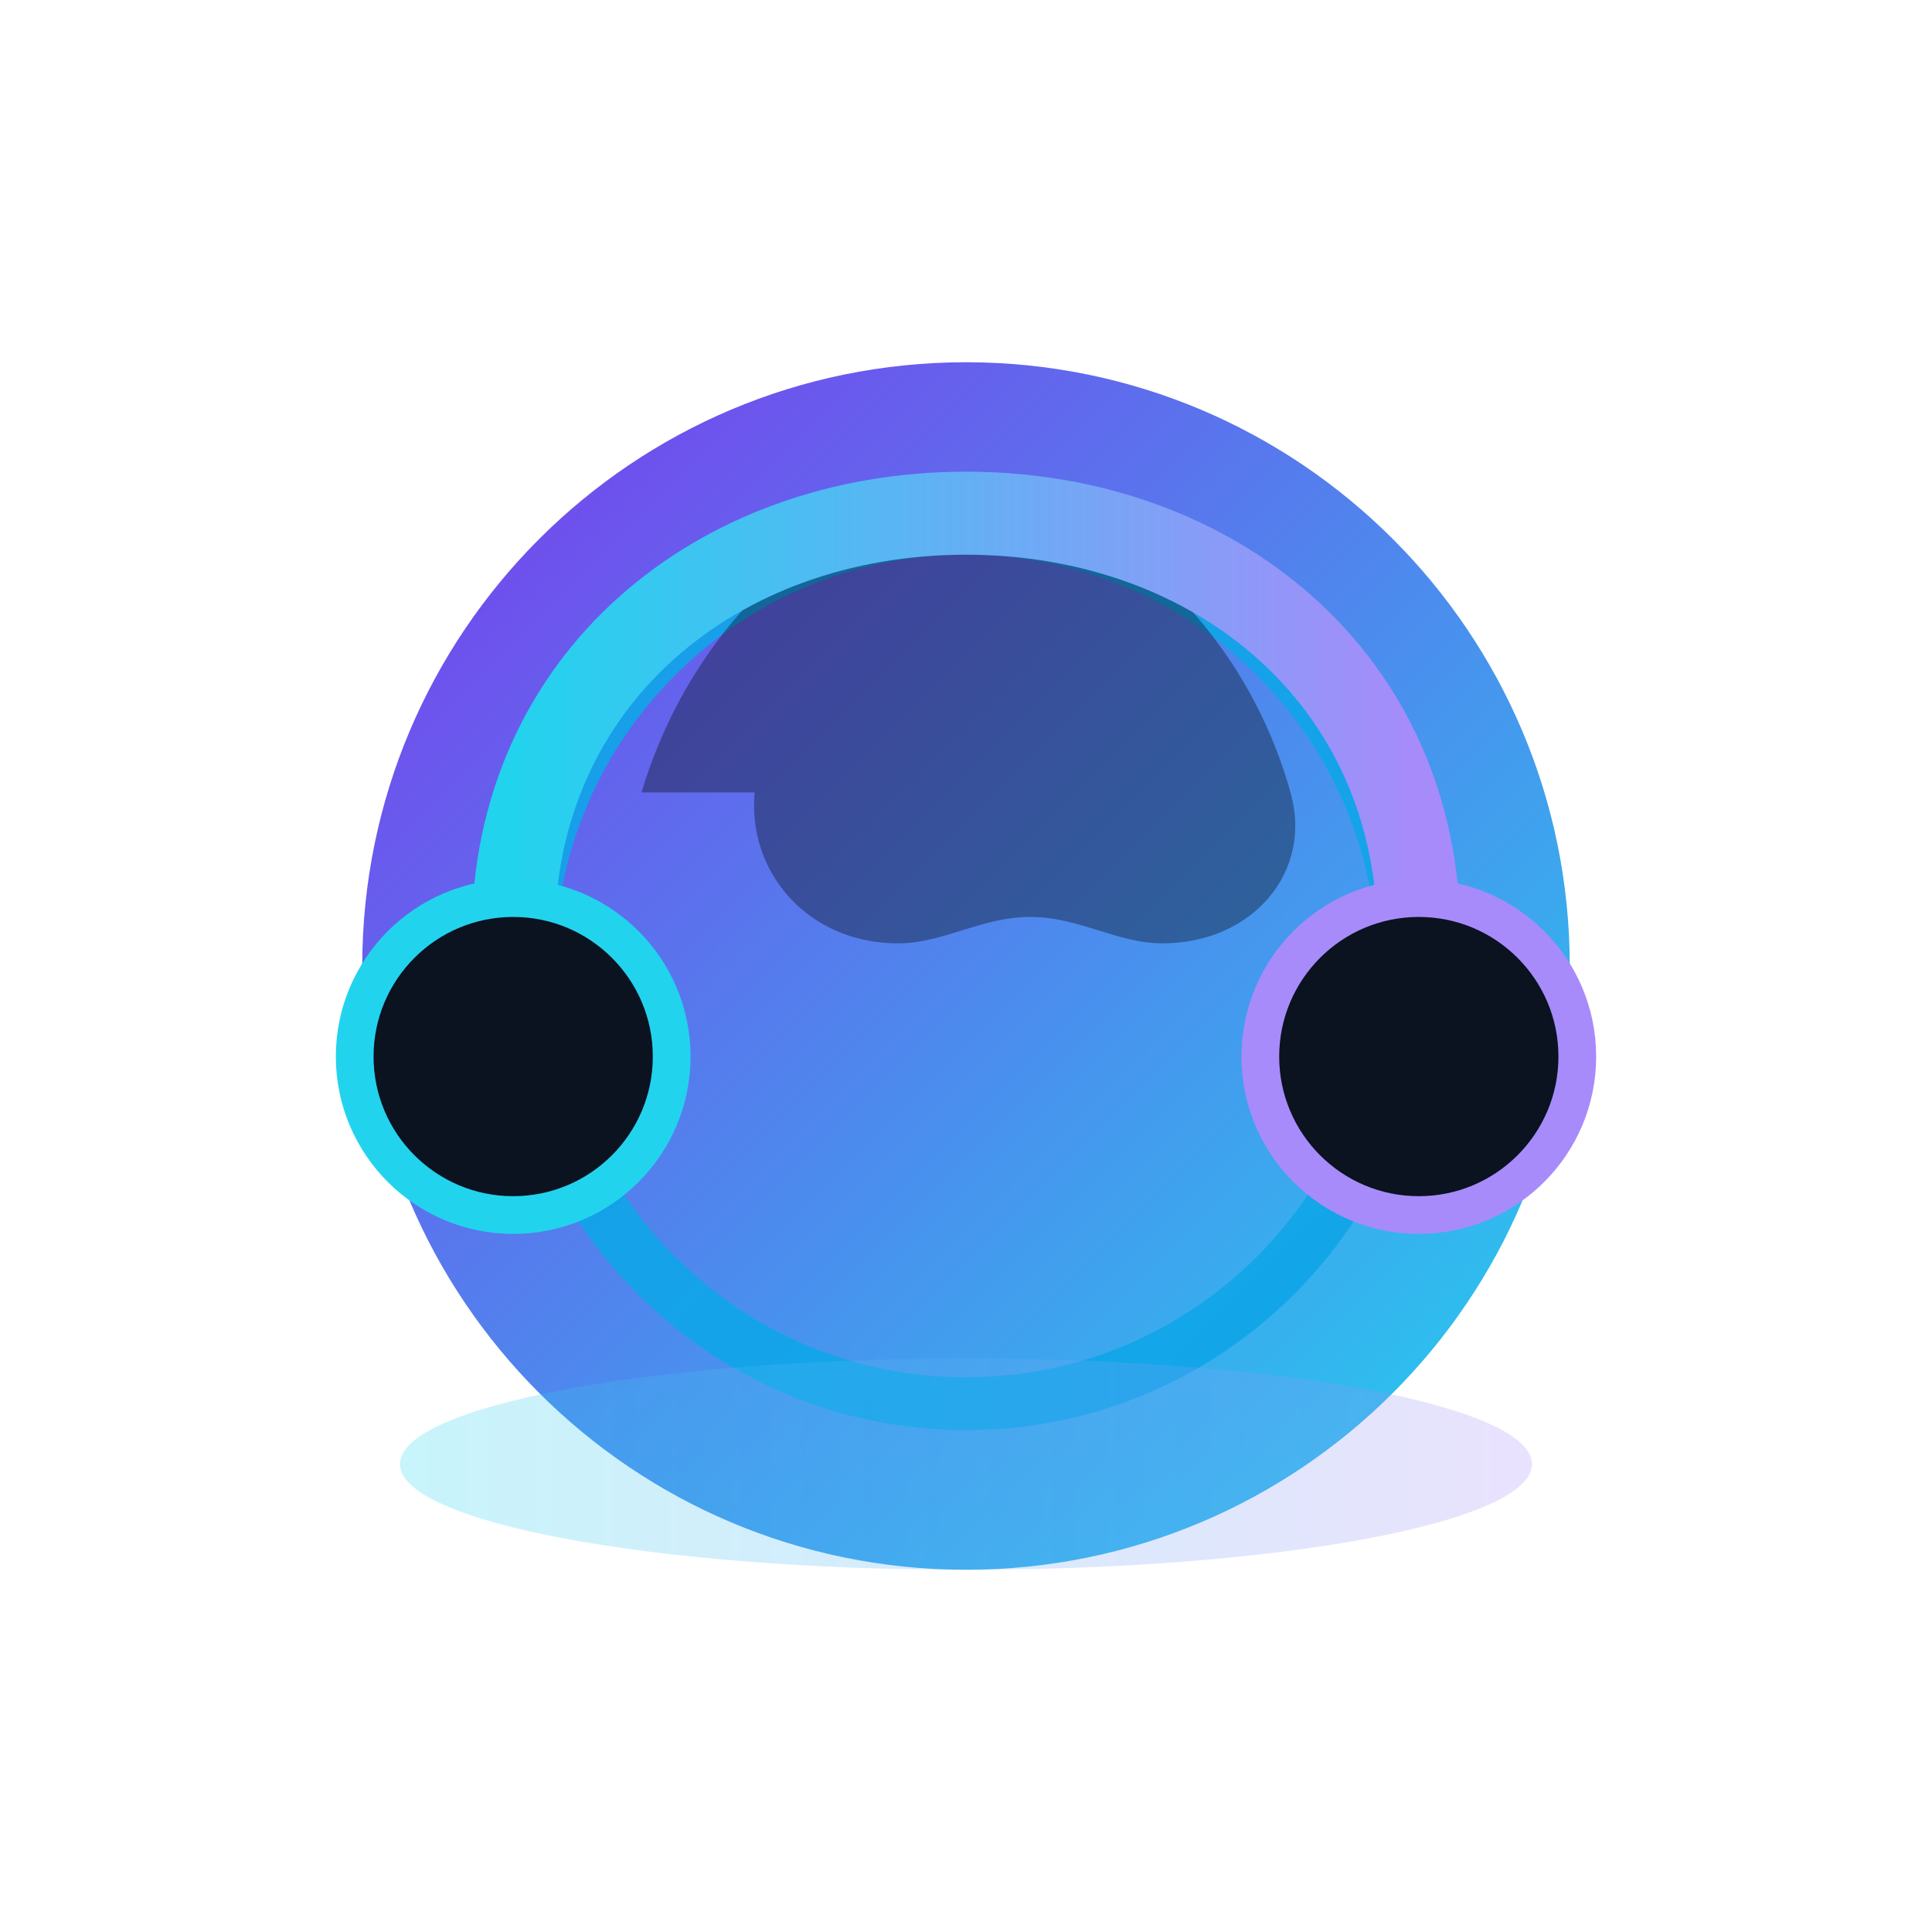
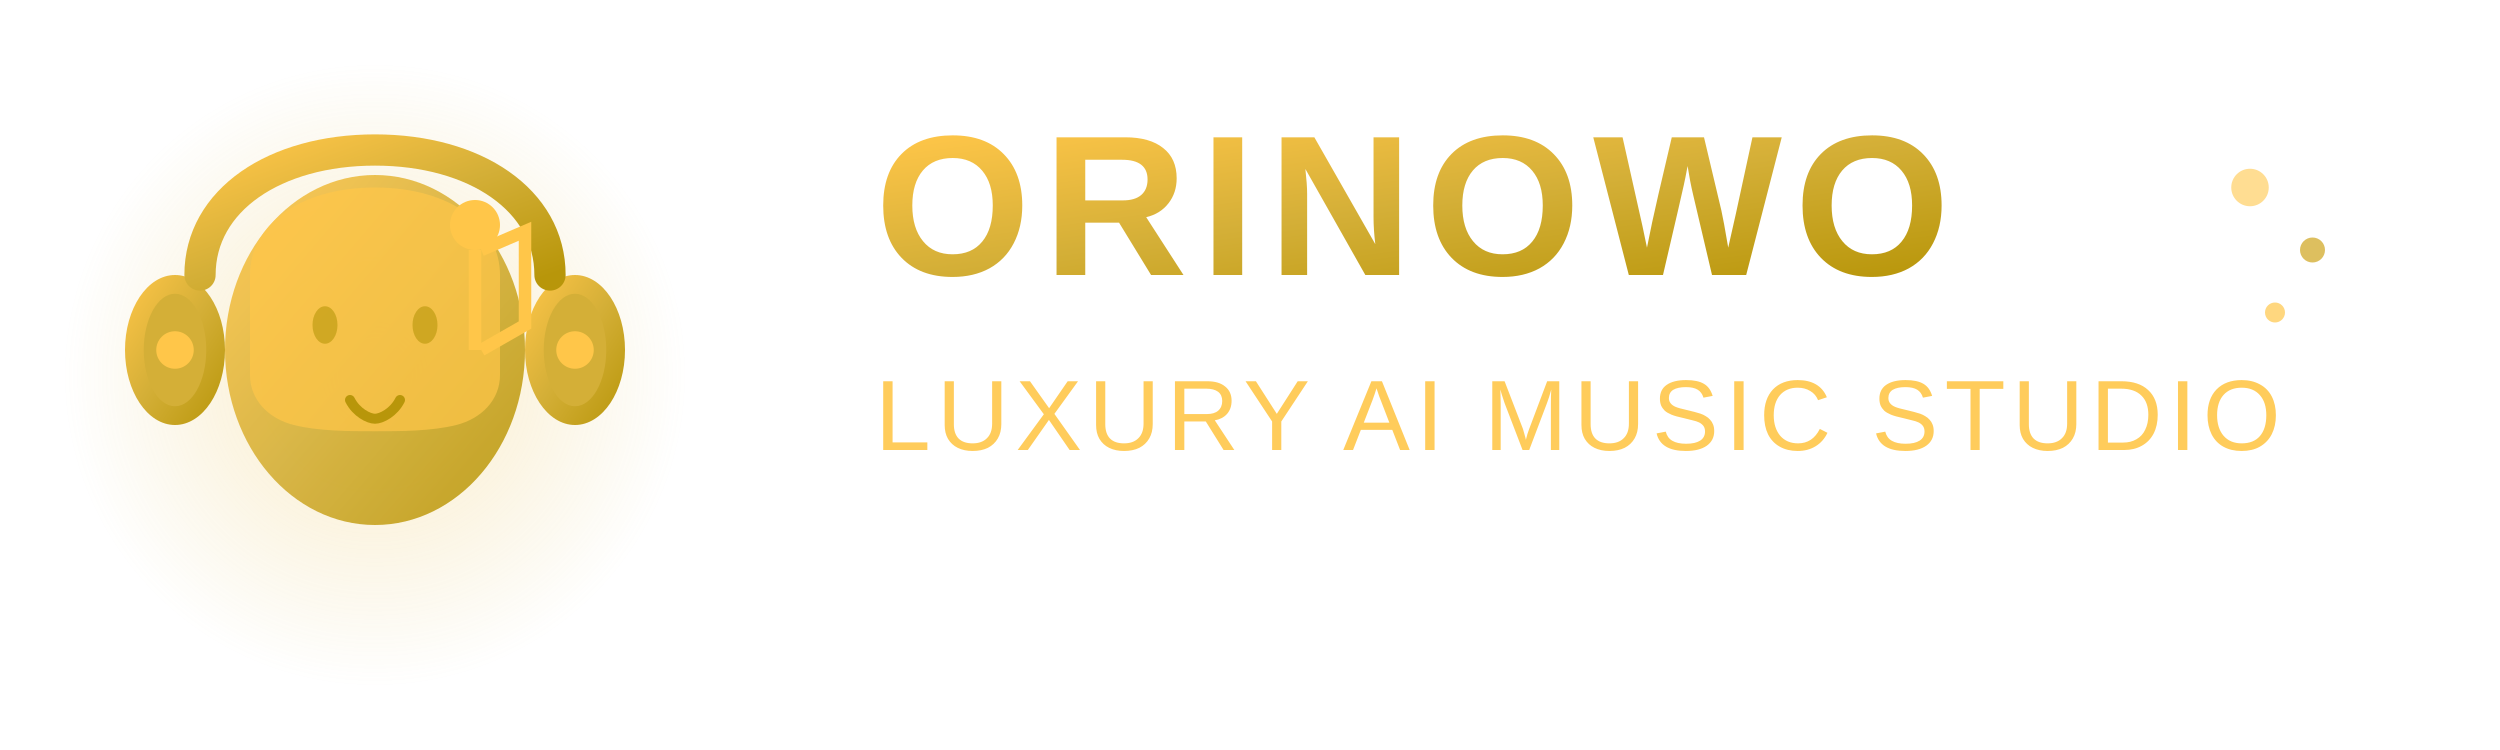
- <svg xmlns="http://www.w3.org/2000/svg" width="512" height="512" viewBox="0 0 512 512">
+ <svg xmlns="http://www.w3.org/2000/svg" width="200" height="60" viewBox="0 0 200 60">
  <defs>
-     <linearGradient id="g1" x1="0" x2="1" y1="0" y2="1">
-       <stop offset="0%" stop-color="#7C3AED" />
-       <stop offset="100%" stop-color="#22D3EE" />
+     <linearGradient id="goldGradient" x1="0%" y1="0%" x2="100%" y2="100%">
+       <stop offset="0%" style="stop-color:#FFC649;stop-opacity:1" />
+       <stop offset="50%" style="stop-color:#D4AF37;stop-opacity:1" />
+       <stop offset="100%" style="stop-color:#B8960A;stop-opacity:1" />
    </linearGradient>
-     <linearGradient id="g2" x1="0" x2="1" y1="0" y2="0">
-       <stop offset="0%" stop-color="#22D3EE" />
-       <stop offset="100%" stop-color="#A78BFA" />
-     </linearGradient>
+     <radialGradient id="glowGradient" cx="50%" cy="50%" r="50%">
+       <stop offset="0%" style="stop-color:#FFC649;stop-opacity:0.3" />
+       <stop offset="100%" style="stop-color:#D4AF37;stop-opacity:0" />
+     </radialGradient>
  </defs>
-   <circle cx="256" cy="256" r="160" fill="url(#g1)" />
-   <circle cx="256" cy="256" r="116" fill="none" stroke="#0EA5E9" stroke-width="14" opacity="0.9" />
-   <path d="M170 210c15-50 56-80 86-80s72 30 86 80c6 21-10 40-34 40-12 0-22-7-35-7s-23 7-35 7c-24 0-40-19-38-40z" fill="#0B1220" opacity="0.4" />
-   <path d="M136 248c0-68 54-112 120-112s120 44 120 112" fill="none" stroke="url(#g2)" stroke-width="22" stroke-linecap="round" />
-   <circle cx="136" cy="280" r="42" fill="#0B1220" stroke="#22D3EE" stroke-width="10" />
-   <circle cx="376" cy="280" r="42" fill="#0B1220" stroke="#A78BFA" stroke-width="10" />
-   <ellipse cx="256" cy="388" rx="150" ry="28" fill="url(#g2)" opacity="0.25" />
+   <circle cx="30" cy="30" r="25" fill="url(#glowGradient)" />
+   <g transform="translate(10, 10)">
+     <ellipse cx="20" cy="18" rx="12" ry="14" fill="url(#goldGradient)" opacity="0.9" />
+     <path d="M10 12C10 8 14 5 20 5C26 5 30 8 30 12V20C30 22 28.5 23.5 26.5 24C24.5 24.5 22 24.5 20 24.5C18 24.5 15.5 24.5 13.5 24C11.5 23.5 10 22 10 20V12Z" fill="#FFC649" opacity="0.7" />
+     <ellipse cx="4" cy="18" rx="4" ry="6" fill="url(#goldGradient)" />
+     <ellipse cx="4" cy="18" rx="2.5" ry="4.5" fill="#D4AF37" />
+     <circle cx="4" cy="18" r="1.5" fill="#FFC649" />
+     <ellipse cx="36" cy="18" rx="4" ry="6" fill="url(#goldGradient)" />
+     <ellipse cx="36" cy="18" rx="2.5" ry="4.5" fill="#D4AF37" />
+     <circle cx="36" cy="18" r="1.5" fill="#FFC649" />
+     <path d="M6 12C6 6 12 2 20 2C28 2 34 6 34 12" stroke="url(#goldGradient)" stroke-width="2.5" fill="none" stroke-linecap="round" />
+     <circle cx="28" cy="8" r="2" fill="#FFC649" />
+     <rect x="27.5" y="10" width="1" height="8" fill="#FFC649" />
+     <path d="M28.5 10L32 8.5V16L28.5 18" stroke="#FFC649" stroke-width="1" fill="none" />
+     <ellipse cx="16" cy="16" rx="1" ry="1.5" fill="#B8960A" opacity="0.6" />
+     <ellipse cx="24" cy="16" rx="1" ry="1.5" fill="#B8960A" opacity="0.6" />
+     <path d="M18 22C18.5 23 19.5 23.5 20 23.5C20.5 23.5 21.5 23 22 22" stroke="#B8960A" stroke-width="0.8" fill="none" stroke-linecap="round" />
+   </g>
+   <text x="70" y="22" font-family="Arial, sans-serif" font-size="16" font-weight="bold" fill="url(#goldGradient)" letter-spacing="1px">ORINOWO</text>
+   <text x="70" y="36" font-family="Arial, sans-serif" font-size="8" fill="#FFC649" opacity="0.9" letter-spacing="0.5px">LUXURY AI MUSIC STUDIO</text>
+   <circle cx="180" cy="15" r="1.5" fill="#FFC649" opacity="0.6" />
+   <circle cx="185" cy="20" r="1" fill="#D4AF37" opacity="0.8" />
+   <circle cx="182" cy="25" r="0.8" fill="#FFC649" opacity="0.7" />
</svg>
